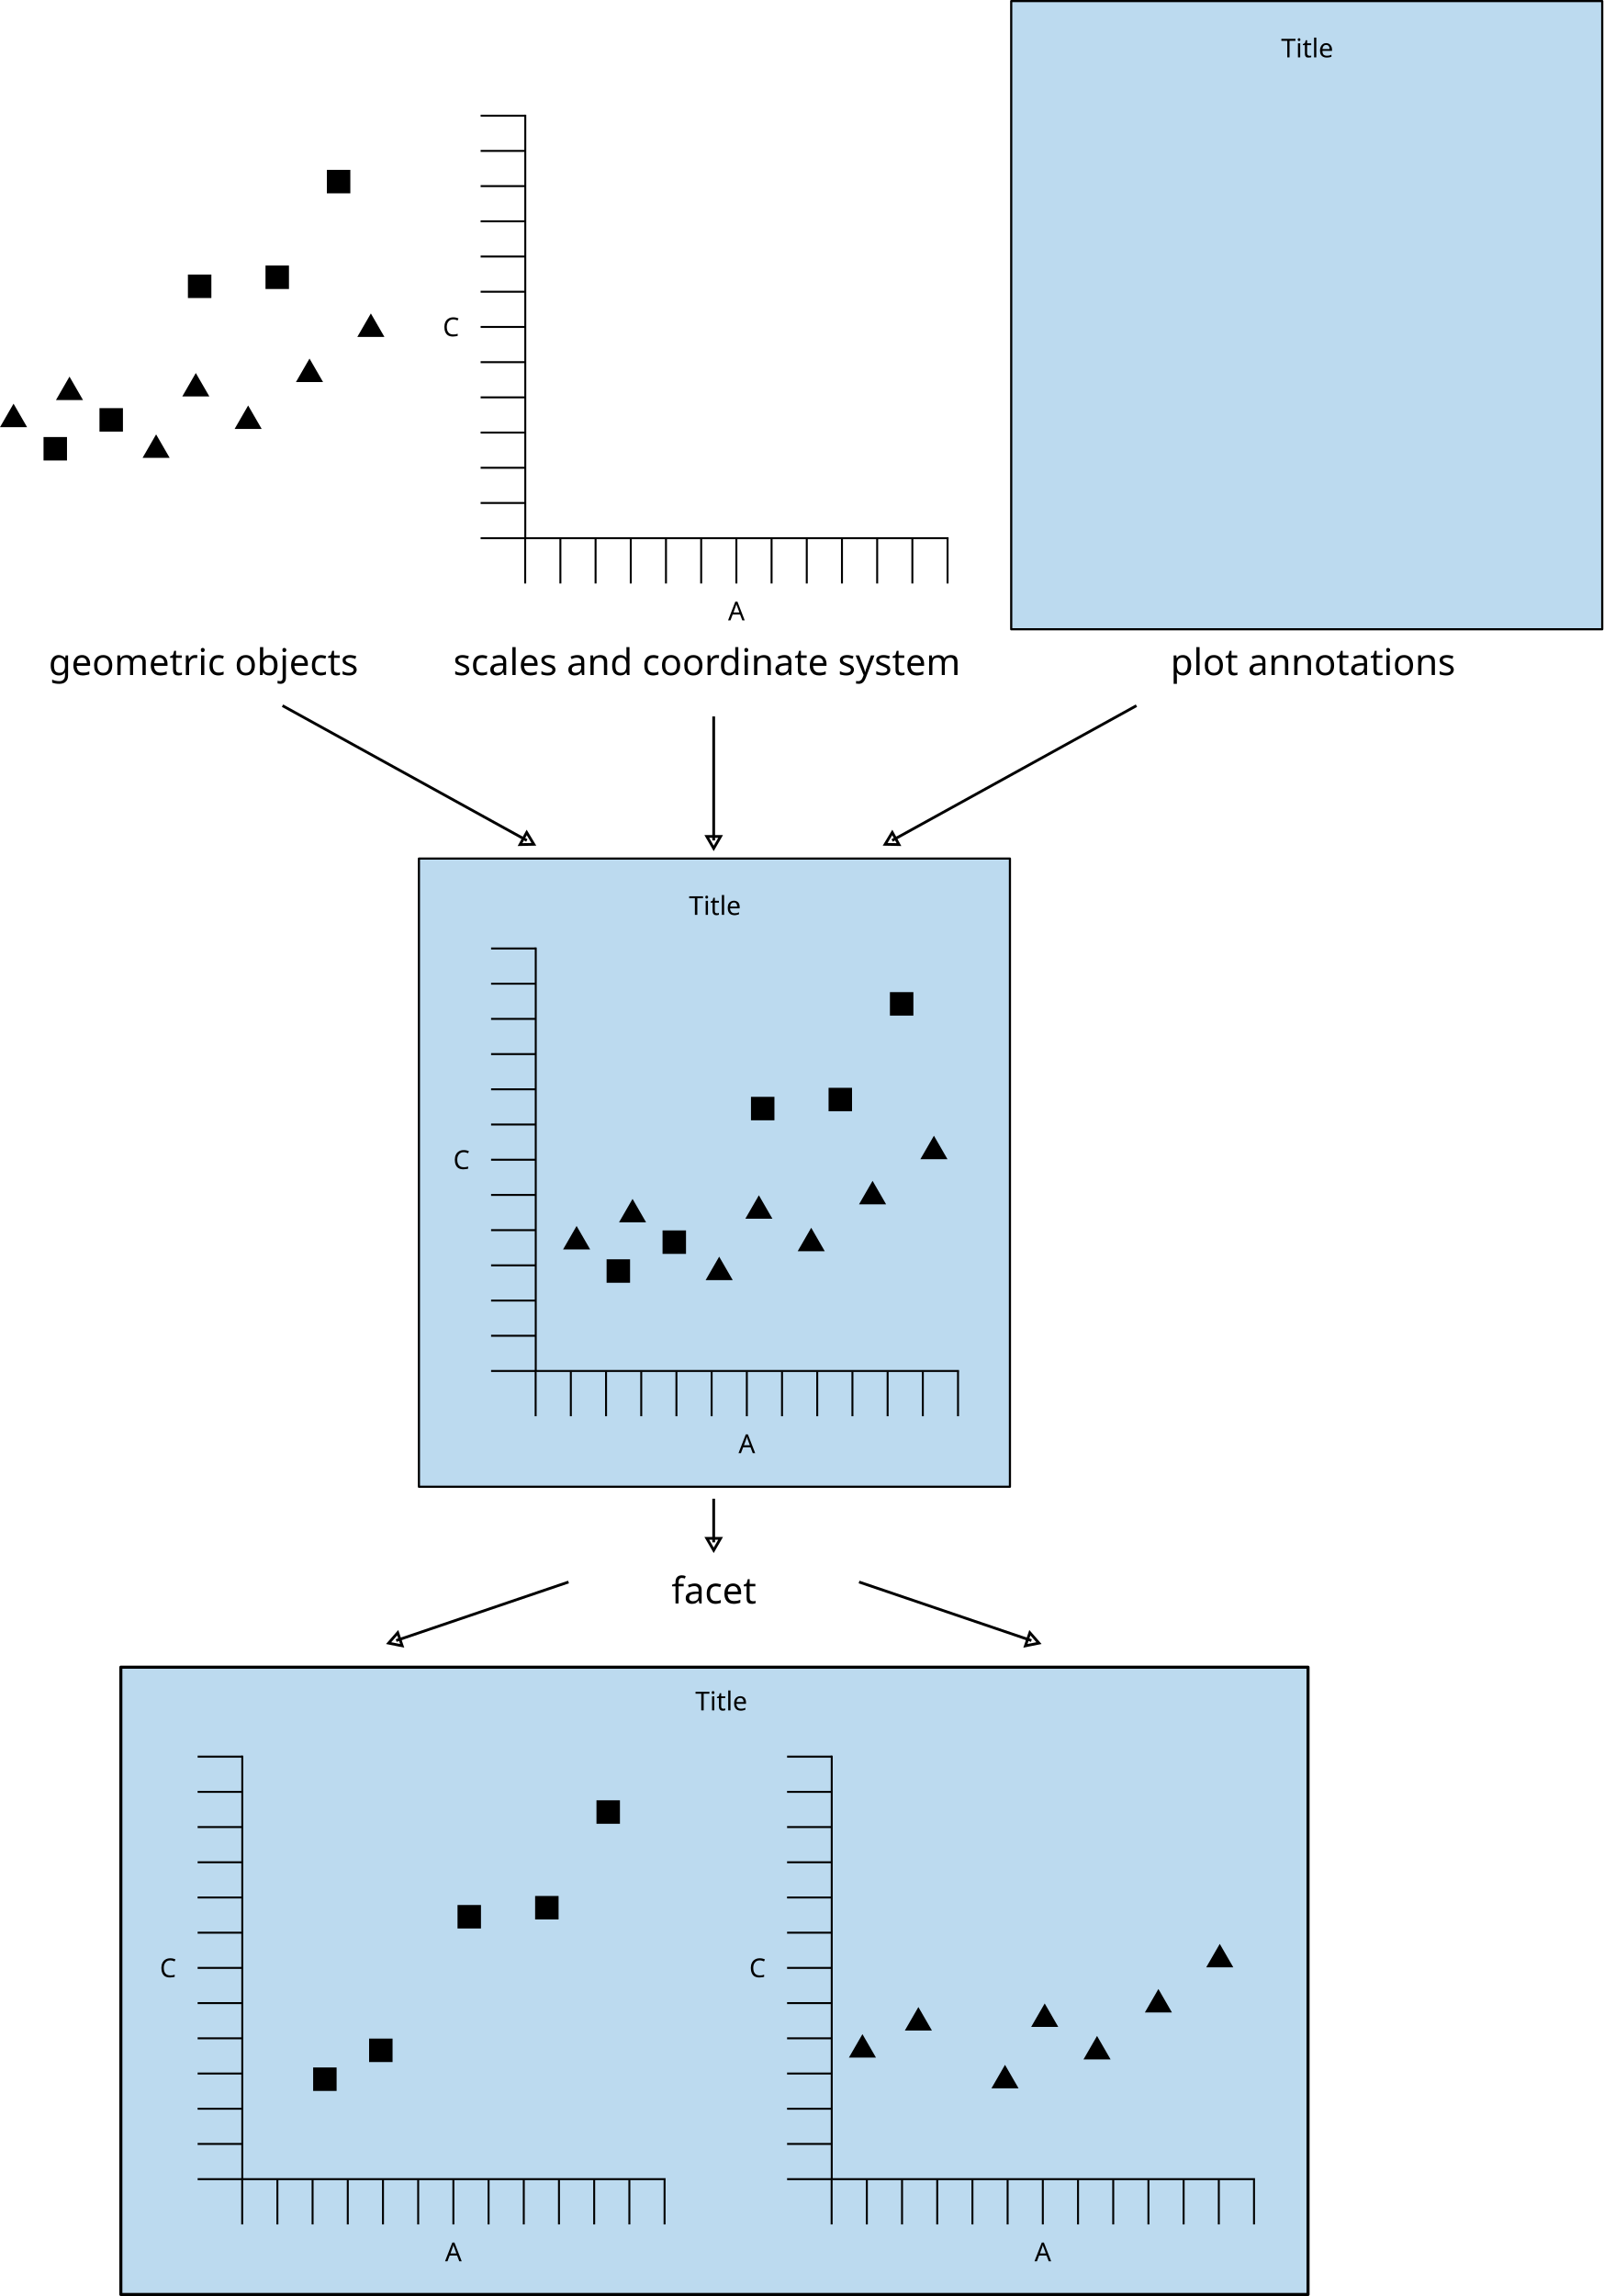
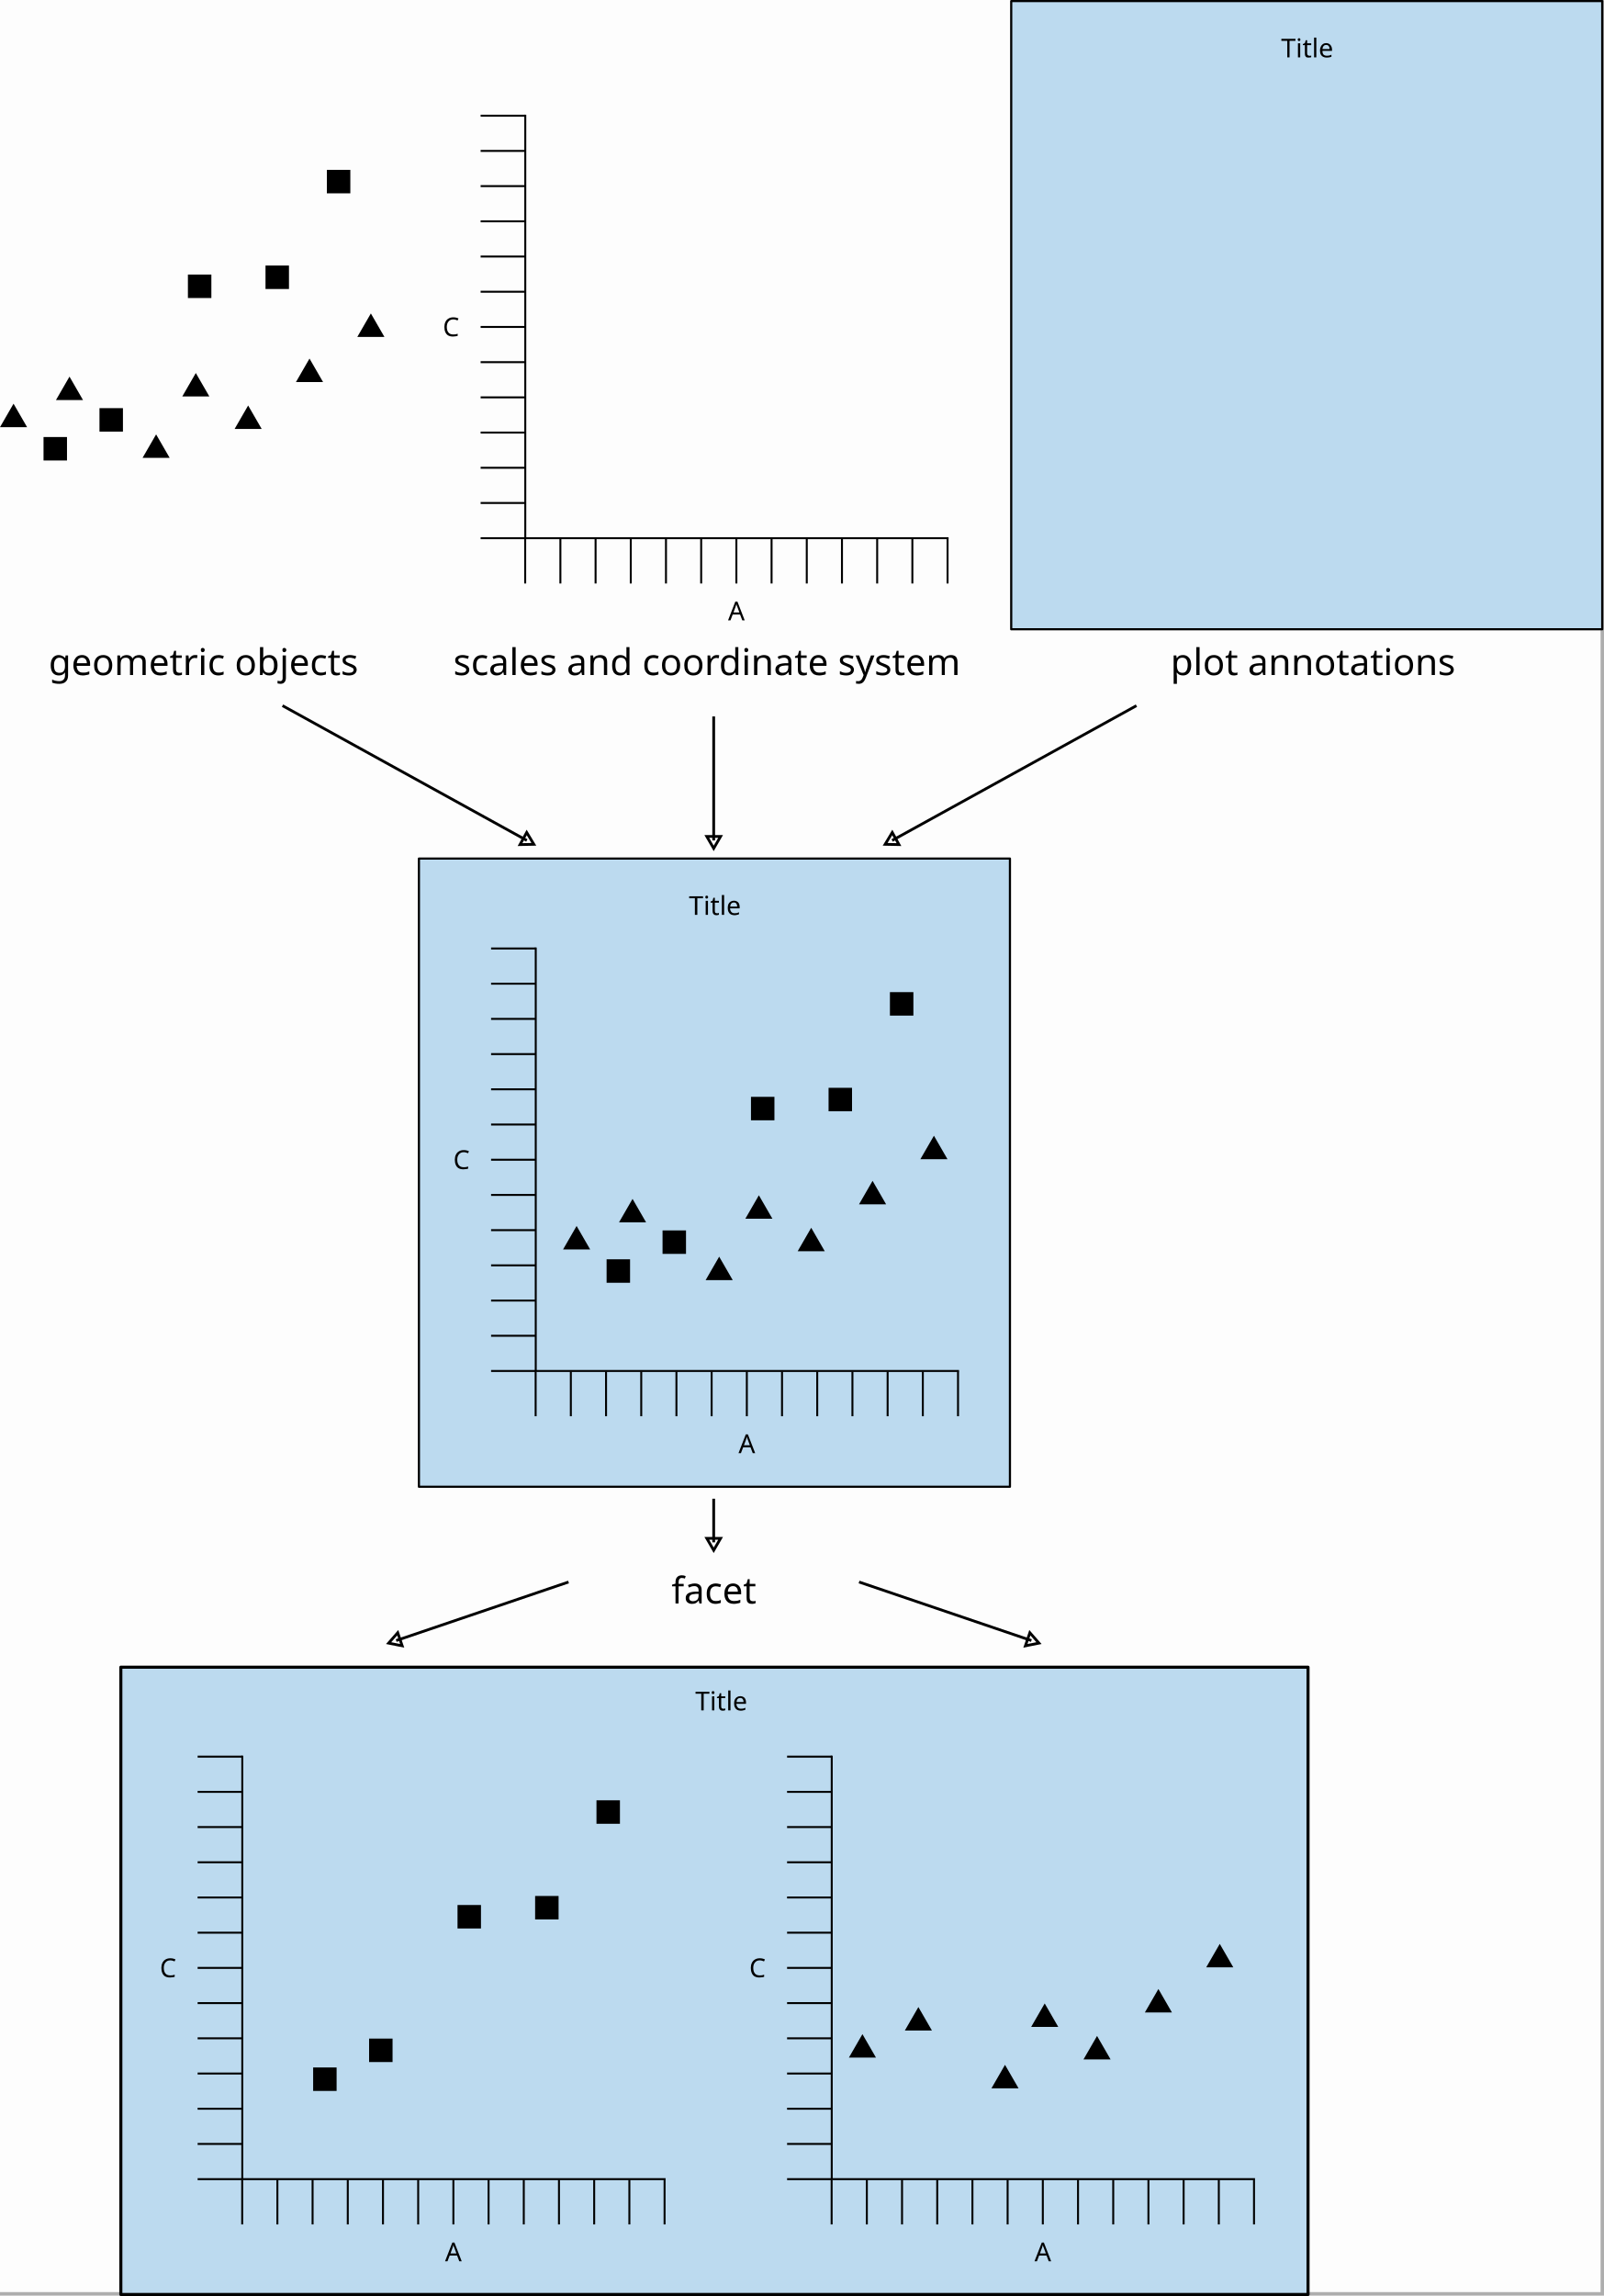
<svg xmlns="http://www.w3.org/2000/svg" width="122.734mm" height="175.711mm" viewBox="0 0 122.734 175.711" version="1.1" id="svg5">
  <defs id="defs2">
    <marker style="overflow:visible" id="marker8559" refX="0" refY="0" orient="auto-start-reverse" markerWidth="5.824" markerHeight="6.733" viewBox="0 0 5.824 6.733" preserveAspectRatio="xMidYMid">
      <path transform="scale(0.5)" style="fill:context-fill;fill-rule:evenodd;stroke:context-stroke;stroke-width:2" d="M 5.77,0 -2.88,5 V -5 Z" id="path8557" />
    </marker>
    <marker style="overflow:visible" id="EmptyTriangleIn" refX="0" refY="0" orient="auto-start-reverse" markerWidth="5.824" markerHeight="6.733" viewBox="0 0 5.824 6.733" preserveAspectRatio="xMidYMid">
      <path transform="scale(0.5)" style="fill:context-fill;fill-rule:evenodd;stroke:context-stroke;stroke-width:2" d="M 5.77,0 -2.88,5 V -5 Z" id="path153" />
    </marker>
  </defs>
  <g id="layer1" transform="translate(-25.79742,-6.42862)">
+     <rect style="opacity:0.353;fill:#f9f9f9;stroke:#1a1a1a;stroke-width:0.27" id="rect1" width="123.348" height="176.236" x="25.108" y="5.74" />
    <g id="g8477" transform="matrix(0.7983052,0,0,0.7983052,0.1147019,1.296619)">
      <rect style="fill:#bcdaef;fill-opacity:1;stroke:#000000;stroke-width:0.207;stroke-linecap:round;stroke-linejoin:round;stroke-dasharray:none;stroke-opacity:1" id="rect1331" width="56.674" height="60.221" x="72.342" y="88.733" />
      <g id="g1277" transform="matrix(0.710292,0,0,0.710292,38.25111,79.04264)">
        <rect style="fill:#000000;fill-opacity:1;stroke:none;stroke-width:1;stroke-linecap:round;stroke-linejoin:round" id="rect509" width="3.167" height="3.167" x="73.333" y="67.73" />
        <rect style="fill:#000000;fill-opacity:1;stroke:none;stroke-width:1;stroke-linecap:round;stroke-linejoin:round" id="rect1189" width="3.167" height="3.167" x="80.886" y="63.832" />
        <rect style="fill:#000000;fill-opacity:1;stroke:none;stroke-width:1;stroke-linecap:round;stroke-linejoin:round" id="rect1191" width="3.167" height="3.167" x="92.824" y="45.803" />
        <rect style="fill:#000000;fill-opacity:1;stroke:none;stroke-width:1;stroke-linecap:round;stroke-linejoin:round" id="rect1193" width="3.167" height="3.167" x="103.3" y="44.585" />
        <rect style="fill:#000000;fill-opacity:1;stroke:none;stroke-width:1;stroke-linecap:round;stroke-linejoin:round" id="rect1195" width="3.167" height="3.167" x="111.583" y="31.672" />
      </g>
      <g id="g1270" transform="matrix(0.710292,0,0,0.710292,38.25111,79.04264)">
        <path style="fill:#000000;fill-opacity:1;stroke:none;stroke-width:1;stroke-linecap:round;stroke-linejoin:round" id="path1249" d="m 22.688,66.446 -7.37,0 3.685,-6.382 z" transform="matrix(0.4962603,0,0,0.4962603,59.85376,33.42382)" />
        <path style="fill:#000000;fill-opacity:1;stroke:none;stroke-width:1;stroke-linecap:round;stroke-linejoin:round" id="path1251" d="m 22.688,66.446 -7.37,0 3.685,-6.382 z" transform="matrix(0.4962603,0,0,0.4962603,67.40635,29.76934)" />
        <path style="fill:#000000;fill-opacity:1;stroke:none;stroke-width:1;stroke-linecap:round;stroke-linejoin:round" id="path1253" d="m 22.688,66.446 -7.37,0 3.685,-6.382 z" transform="matrix(0.4962603,0,0,0.4962603,79.10068,37.56556)" />
        <path style="fill:#000000;fill-opacity:1;stroke:none;stroke-width:1;stroke-linecap:round;stroke-linejoin:round" id="path1255" d="m 22.688,66.446 -7.37,0 3.685,-6.382 z" transform="matrix(0.4962603,0,0,0.4962603,84.46058,29.28208)" />
        <path style="fill:#000000;fill-opacity:1;stroke:none;stroke-width:1;stroke-linecap:round;stroke-linejoin:round" id="path1257" d="m 22.688,66.446 -7.37,0 3.685,-6.382 z" transform="matrix(0.4962603,0,0,0.4962603,91.52591,33.66745)" />
        <path style="fill:#000000;fill-opacity:1;stroke:none;stroke-width:1;stroke-linecap:round;stroke-linejoin:round" id="path1259" d="m 22.688,66.446 -7.37,0 3.685,-6.382 z" transform="matrix(0.4962603,0,0,0.4962603,99.80939,27.33302)" />
        <path style="fill:#000000;fill-opacity:1;stroke:none;stroke-width:1;stroke-linecap:round;stroke-linejoin:round" id="path1261" d="m 22.688,66.446 -7.37,0 3.685,-6.382 z" transform="matrix(0.4962603,0,0,0.4962603,108.0929,21.24223)" />
      </g>
      <text xml:space="preserve" style="font-style:normal;font-weight:normal;font-size:2.506px;line-height:125%;font-family:sans-serif;letter-spacing:0px;word-spacing:0px;fill:#000000;fill-opacity:1;stroke:none;stroke-width:0.188px;stroke-linecap:butt;stroke-linejoin:miter;stroke-opacity:1" x="98.228" y="94.131" id="text3105-6">
        <tspan id="tspan3103-1" style="stroke-width:0.188px" x="98.228" y="94.131">Title</tspan>
      </text>
      <g id="g3756" transform="matrix(0.710292,0,0,0.710292,38.25111,79.04264)">
        <g id="g3720">
          <path style="fill:none;fill-rule:evenodd;stroke:#000000;stroke-width:0.265px;stroke-linecap:butt;stroke-linejoin:miter;stroke-opacity:1" d="M 63.767,25.648 V 82.802 H 120.913" id="path72" />
          <g id="g331" transform="translate(26.55588,-6.090798)">
            <path style="fill:none;fill-rule:evenodd;stroke:#000000;stroke-width:0.265px;stroke-linecap:butt;stroke-linejoin:miter;stroke-opacity:1" d="M 37.211,31.871 H 31.182" id="path232" />
            <path style="fill:none;fill-rule:evenodd;stroke:#000000;stroke-width:0.265px;stroke-linecap:butt;stroke-linejoin:miter;stroke-opacity:1" d="M 37.211,41.374 H 31.182" id="path234" />
            <path style="fill:none;fill-rule:evenodd;stroke:#000000;stroke-width:0.265px;stroke-linecap:butt;stroke-linejoin:miter;stroke-opacity:1" d="M 37.211,36.623 H 31.182" id="path296" />
            <path style="fill:none;fill-rule:evenodd;stroke:#000000;stroke-width:0.265px;stroke-linecap:butt;stroke-linejoin:miter;stroke-opacity:1" d="M 37.211,46.126 H 31.182" id="path298" />
            <path style="fill:none;fill-rule:evenodd;stroke:#000000;stroke-width:0.265px;stroke-linecap:butt;stroke-linejoin:miter;stroke-opacity:1" d="M 37.211,55.63 H 31.182" id="path300" />
            <path style="fill:none;fill-rule:evenodd;stroke:#000000;stroke-width:0.265px;stroke-linecap:butt;stroke-linejoin:miter;stroke-opacity:1" d="M 37.211,60.382 H 31.182" id="path302" />
            <path style="fill:none;fill-rule:evenodd;stroke:#000000;stroke-width:0.265px;stroke-linecap:butt;stroke-linejoin:miter;stroke-opacity:1" d="M 37.211,65.134 H 31.182" id="path304" />
            <path style="fill:none;fill-rule:evenodd;stroke:#000000;stroke-width:0.265px;stroke-linecap:butt;stroke-linejoin:miter;stroke-opacity:1" d="M 37.211,69.886 H 31.182" id="path306" />
            <path style="fill:none;fill-rule:evenodd;stroke:#000000;stroke-width:0.265px;stroke-linecap:butt;stroke-linejoin:miter;stroke-opacity:1" d="M 37.211,74.638 H 31.182" id="path308" />
            <path style="fill:none;fill-rule:evenodd;stroke:#000000;stroke-width:0.265px;stroke-linecap:butt;stroke-linejoin:miter;stroke-opacity:1" d="M 37.211,79.389 H 31.182" id="path310" />
            <path style="fill:none;fill-rule:evenodd;stroke:#000000;stroke-width:0.265px;stroke-linecap:butt;stroke-linejoin:miter;stroke-opacity:1" d="M 37.211,50.878 H 31.182" id="path312" />
            <path style="fill:none;fill-rule:evenodd;stroke:#000000;stroke-width:0.265px;stroke-linecap:butt;stroke-linejoin:miter;stroke-opacity:1" d="M 37.211,84.141 H 31.182" id="path314" />
            <path style="fill:none;fill-rule:evenodd;stroke:#000000;stroke-width:0.265px;stroke-linecap:butt;stroke-linejoin:miter;stroke-opacity:1" d="M 37.211,88.893 H 31.182" id="path316" />
          </g>
          <g id="g359" transform="rotate(90,50.47256,102.1744)">
            <path style="fill:none;fill-rule:evenodd;stroke:#000000;stroke-width:0.265px;stroke-linecap:butt;stroke-linejoin:miter;stroke-opacity:1" d="M 37.211,31.871 H 31.182" id="path333" />
            <path style="fill:none;fill-rule:evenodd;stroke:#000000;stroke-width:0.265px;stroke-linecap:butt;stroke-linejoin:miter;stroke-opacity:1" d="M 37.211,41.374 H 31.182" id="path335" />
            <path style="fill:none;fill-rule:evenodd;stroke:#000000;stroke-width:0.265px;stroke-linecap:butt;stroke-linejoin:miter;stroke-opacity:1" d="M 37.211,36.623 H 31.182" id="path337" />
            <path style="fill:none;fill-rule:evenodd;stroke:#000000;stroke-width:0.265px;stroke-linecap:butt;stroke-linejoin:miter;stroke-opacity:1" d="M 37.211,46.126 H 31.182" id="path339" />
            <path style="fill:none;fill-rule:evenodd;stroke:#000000;stroke-width:0.265px;stroke-linecap:butt;stroke-linejoin:miter;stroke-opacity:1" d="M 37.211,55.63 H 31.182" id="path341" />
            <path style="fill:none;fill-rule:evenodd;stroke:#000000;stroke-width:0.265px;stroke-linecap:butt;stroke-linejoin:miter;stroke-opacity:1" d="M 37.211,60.382 H 31.182" id="path343" />
            <path style="fill:none;fill-rule:evenodd;stroke:#000000;stroke-width:0.265px;stroke-linecap:butt;stroke-linejoin:miter;stroke-opacity:1" d="M 37.211,65.134 H 31.182" id="path345" />
            <path style="fill:none;fill-rule:evenodd;stroke:#000000;stroke-width:0.265px;stroke-linecap:butt;stroke-linejoin:miter;stroke-opacity:1" d="M 37.211,69.886 H 31.182" id="path347" />
            <path style="fill:none;fill-rule:evenodd;stroke:#000000;stroke-width:0.265px;stroke-linecap:butt;stroke-linejoin:miter;stroke-opacity:1" d="M 37.211,74.638 H 31.182" id="path349" />
            <path style="fill:none;fill-rule:evenodd;stroke:#000000;stroke-width:0.265px;stroke-linecap:butt;stroke-linejoin:miter;stroke-opacity:1" d="M 37.211,79.389 H 31.182" id="path351" />
            <path style="fill:none;fill-rule:evenodd;stroke:#000000;stroke-width:0.265px;stroke-linecap:butt;stroke-linejoin:miter;stroke-opacity:1" d="M 37.211,50.878 H 31.182" id="path353" />
            <path style="fill:none;fill-rule:evenodd;stroke:#000000;stroke-width:0.265px;stroke-linecap:butt;stroke-linejoin:miter;stroke-opacity:1" d="M 37.211,84.141 H 31.182" id="path355" />
            <path style="fill:none;fill-rule:evenodd;stroke:#000000;stroke-width:0.265px;stroke-linecap:butt;stroke-linejoin:miter;stroke-opacity:1" d="M 37.211,88.893 H 31.182" id="path357" />
          </g>
        </g>
        <text xml:space="preserve" style="font-style:normal;font-weight:normal;font-size:3.528px;line-height:125%;font-family:sans-serif;letter-spacing:0px;word-spacing:0px;fill:#000000;fill-opacity:1;stroke:none;stroke-width:0.265px;stroke-linecap:butt;stroke-linejoin:miter;stroke-opacity:1" x="91.14" y="93.889" id="text3105">
          <tspan id="tspan3103" style="stroke-width:0.265px" x="91.14" y="93.889">A</tspan>
        </text>
        <text xml:space="preserve" style="font-style:normal;font-weight:normal;font-size:3.528px;line-height:125%;font-family:sans-serif;letter-spacing:0px;word-spacing:0px;fill:#000000;fill-opacity:1;stroke:none;stroke-width:0.265px;stroke-linecap:butt;stroke-linejoin:miter;stroke-opacity:1" x="52.624" y="55.551" id="text3105-9">
          <tspan id="tspan3103-0" style="stroke-width:0.265px" x="52.624" y="55.551">C</tspan>
        </text>
      </g>
    </g>
    <g id="g4049" transform="matrix(0.5670299,0,0,0.5670299,-65.55145,-0.5321172)">
      <g id="g1277-5" transform="translate(93.64491,3.529228)">
        <rect style="fill:#000000;fill-opacity:1;stroke:none;stroke-width:1;stroke-linecap:round;stroke-linejoin:round" id="rect509-4" width="3.167" height="3.167" x="73.333" y="67.73" />
        <rect style="fill:#000000;fill-opacity:1;stroke:none;stroke-width:1;stroke-linecap:round;stroke-linejoin:round" id="rect1189-5" width="3.167" height="3.167" x="80.886" y="63.832" />
        <rect style="fill:#000000;fill-opacity:1;stroke:none;stroke-width:1;stroke-linecap:round;stroke-linejoin:round" id="rect1191-1" width="3.167" height="3.167" x="92.824" y="45.803" />
        <rect style="fill:#000000;fill-opacity:1;stroke:none;stroke-width:1;stroke-linecap:round;stroke-linejoin:round" id="rect1193-8" width="3.167" height="3.167" x="103.3" y="44.585" />
        <rect style="fill:#000000;fill-opacity:1;stroke:none;stroke-width:1;stroke-linecap:round;stroke-linejoin:round" id="rect1195-5" width="3.167" height="3.167" x="111.583" y="31.672" />
      </g>
      <g id="g1270-2" transform="translate(93.64491,3.529228)">
        <path style="fill:#000000;fill-opacity:1;stroke:none;stroke-width:1;stroke-linecap:round;stroke-linejoin:round" id="path1249-1" d="m 22.688,66.446 -7.37,0 3.685,-6.382 z" transform="matrix(0.4962603,0,0,0.4962603,59.85376,33.42382)" />
        <path style="fill:#000000;fill-opacity:1;stroke:none;stroke-width:1;stroke-linecap:round;stroke-linejoin:round" id="path1251-6" d="m 22.688,66.446 -7.37,0 3.685,-6.382 z" transform="matrix(0.4962603,0,0,0.4962603,67.40635,29.76934)" />
        <path style="fill:#000000;fill-opacity:1;stroke:none;stroke-width:1;stroke-linecap:round;stroke-linejoin:round" id="path1253-4" d="m 22.688,66.446 -7.37,0 3.685,-6.382 z" transform="matrix(0.4962603,0,0,0.4962603,79.10068,37.56556)" />
        <path style="fill:#000000;fill-opacity:1;stroke:none;stroke-width:1;stroke-linecap:round;stroke-linejoin:round" id="path1255-8" d="m 22.688,66.446 -7.37,0 3.685,-6.382 z" transform="matrix(0.4962603,0,0,0.4962603,84.46058,29.28208)" />
        <path style="fill:#000000;fill-opacity:1;stroke:none;stroke-width:1;stroke-linecap:round;stroke-linejoin:round" id="path1257-8" d="m 22.688,66.446 -7.37,0 3.685,-6.382 z" transform="matrix(0.4962603,0,0,0.4962603,91.52591,33.66745)" />
        <path style="fill:#000000;fill-opacity:1;stroke:none;stroke-width:1;stroke-linecap:round;stroke-linejoin:round" id="path1259-4" d="m 22.688,66.446 -7.37,0 3.685,-6.382 z" transform="matrix(0.4962603,0,0,0.4962603,99.80939,27.33302)" />
        <path style="fill:#000000;fill-opacity:1;stroke:none;stroke-width:1;stroke-linecap:round;stroke-linejoin:round" id="path1261-4" d="m 22.688,66.446 -7.37,0 3.685,-6.382 z" transform="matrix(0.4962603,0,0,0.4962603,108.0929,21.24223)" />
      </g>
    </g>
    <rect style="fill:#bcdaef;fill-opacity:1;stroke:#000000;stroke-width:0.166;stroke-linecap:round;stroke-linejoin:round;stroke-dasharray:none;stroke-opacity:1" id="rect1331-0" width="45.243" height="48.075" x="103.206" y="6.511" />
    <text xml:space="preserve" style="font-style:normal;font-weight:normal;font-size:2px;line-height:125%;font-family:sans-serif;letter-spacing:0px;word-spacing:0px;fill:#000000;fill-opacity:1;stroke:none;stroke-width:0.15px;stroke-linecap:butt;stroke-linejoin:miter;stroke-opacity:1" x="123.871" y="10.82" id="text3105-6-2">
      <tspan id="tspan3103-1-5" style="stroke-width:0.15px" x="123.871" y="10.82">Title</tspan>
    </text>
    <g id="g3756-6" transform="matrix(0.5670299,0,0,0.5670299,29.85014,0.6646994)">
      <g id="g3720-7">
        <path style="fill:none;fill-rule:evenodd;stroke:#000000;stroke-width:0.265px;stroke-linecap:butt;stroke-linejoin:miter;stroke-opacity:1" d="M 63.767,25.648 V 82.802 H 120.913" id="path72-4" />
        <g id="g331-5" transform="translate(26.55588,-6.090798)">
          <path style="fill:none;fill-rule:evenodd;stroke:#000000;stroke-width:0.265px;stroke-linecap:butt;stroke-linejoin:miter;stroke-opacity:1" d="M 37.211,31.871 H 31.182" id="path232-5" />
          <path style="fill:none;fill-rule:evenodd;stroke:#000000;stroke-width:0.265px;stroke-linecap:butt;stroke-linejoin:miter;stroke-opacity:1" d="M 37.211,41.374 H 31.182" id="path234-4" />
          <path style="fill:none;fill-rule:evenodd;stroke:#000000;stroke-width:0.265px;stroke-linecap:butt;stroke-linejoin:miter;stroke-opacity:1" d="M 37.211,36.623 H 31.182" id="path296-6" />
          <path style="fill:none;fill-rule:evenodd;stroke:#000000;stroke-width:0.265px;stroke-linecap:butt;stroke-linejoin:miter;stroke-opacity:1" d="M 37.211,46.126 H 31.182" id="path298-3" />
          <path style="fill:none;fill-rule:evenodd;stroke:#000000;stroke-width:0.265px;stroke-linecap:butt;stroke-linejoin:miter;stroke-opacity:1" d="M 37.211,55.63 H 31.182" id="path300-5" />
          <path style="fill:none;fill-rule:evenodd;stroke:#000000;stroke-width:0.265px;stroke-linecap:butt;stroke-linejoin:miter;stroke-opacity:1" d="M 37.211,60.382 H 31.182" id="path302-4" />
          <path style="fill:none;fill-rule:evenodd;stroke:#000000;stroke-width:0.265px;stroke-linecap:butt;stroke-linejoin:miter;stroke-opacity:1" d="M 37.211,65.134 H 31.182" id="path304-3" />
          <path style="fill:none;fill-rule:evenodd;stroke:#000000;stroke-width:0.265px;stroke-linecap:butt;stroke-linejoin:miter;stroke-opacity:1" d="M 37.211,69.886 H 31.182" id="path306-0" />
          <path style="fill:none;fill-rule:evenodd;stroke:#000000;stroke-width:0.265px;stroke-linecap:butt;stroke-linejoin:miter;stroke-opacity:1" d="M 37.211,74.638 H 31.182" id="path308-1" />
          <path style="fill:none;fill-rule:evenodd;stroke:#000000;stroke-width:0.265px;stroke-linecap:butt;stroke-linejoin:miter;stroke-opacity:1" d="M 37.211,79.389 H 31.182" id="path310-5" />
          <path style="fill:none;fill-rule:evenodd;stroke:#000000;stroke-width:0.265px;stroke-linecap:butt;stroke-linejoin:miter;stroke-opacity:1" d="M 37.211,50.878 H 31.182" id="path312-4" />
          <path style="fill:none;fill-rule:evenodd;stroke:#000000;stroke-width:0.265px;stroke-linecap:butt;stroke-linejoin:miter;stroke-opacity:1" d="M 37.211,84.141 H 31.182" id="path314-6" />
          <path style="fill:none;fill-rule:evenodd;stroke:#000000;stroke-width:0.265px;stroke-linecap:butt;stroke-linejoin:miter;stroke-opacity:1" d="M 37.211,88.893 H 31.182" id="path316-9" />
        </g>
        <g id="g359-7" transform="rotate(90,50.47256,102.1744)">
          <path style="fill:none;fill-rule:evenodd;stroke:#000000;stroke-width:0.265px;stroke-linecap:butt;stroke-linejoin:miter;stroke-opacity:1" d="M 37.211,31.871 H 31.182" id="path333-6" />
          <path style="fill:none;fill-rule:evenodd;stroke:#000000;stroke-width:0.265px;stroke-linecap:butt;stroke-linejoin:miter;stroke-opacity:1" d="M 37.211,41.374 H 31.182" id="path335-6" />
          <path style="fill:none;fill-rule:evenodd;stroke:#000000;stroke-width:0.265px;stroke-linecap:butt;stroke-linejoin:miter;stroke-opacity:1" d="M 37.211,36.623 H 31.182" id="path337-0" />
          <path style="fill:none;fill-rule:evenodd;stroke:#000000;stroke-width:0.265px;stroke-linecap:butt;stroke-linejoin:miter;stroke-opacity:1" d="M 37.211,46.126 H 31.182" id="path339-1" />
          <path style="fill:none;fill-rule:evenodd;stroke:#000000;stroke-width:0.265px;stroke-linecap:butt;stroke-linejoin:miter;stroke-opacity:1" d="M 37.211,55.63 H 31.182" id="path341-2" />
          <path style="fill:none;fill-rule:evenodd;stroke:#000000;stroke-width:0.265px;stroke-linecap:butt;stroke-linejoin:miter;stroke-opacity:1" d="M 37.211,60.382 H 31.182" id="path343-8" />
          <path style="fill:none;fill-rule:evenodd;stroke:#000000;stroke-width:0.265px;stroke-linecap:butt;stroke-linejoin:miter;stroke-opacity:1" d="M 37.211,65.134 H 31.182" id="path345-2" />
          <path style="fill:none;fill-rule:evenodd;stroke:#000000;stroke-width:0.265px;stroke-linecap:butt;stroke-linejoin:miter;stroke-opacity:1" d="M 37.211,69.886 H 31.182" id="path347-5" />
          <path style="fill:none;fill-rule:evenodd;stroke:#000000;stroke-width:0.265px;stroke-linecap:butt;stroke-linejoin:miter;stroke-opacity:1" d="M 37.211,74.638 H 31.182" id="path349-5" />
          <path style="fill:none;fill-rule:evenodd;stroke:#000000;stroke-width:0.265px;stroke-linecap:butt;stroke-linejoin:miter;stroke-opacity:1" d="M 37.211,79.389 H 31.182" id="path351-0" />
          <path style="fill:none;fill-rule:evenodd;stroke:#000000;stroke-width:0.265px;stroke-linecap:butt;stroke-linejoin:miter;stroke-opacity:1" d="M 37.211,50.878 H 31.182" id="path353-4" />
          <path style="fill:none;fill-rule:evenodd;stroke:#000000;stroke-width:0.265px;stroke-linecap:butt;stroke-linejoin:miter;stroke-opacity:1" d="M 37.211,84.141 H 31.182" id="path355-6" />
          <path style="fill:none;fill-rule:evenodd;stroke:#000000;stroke-width:0.265px;stroke-linecap:butt;stroke-linejoin:miter;stroke-opacity:1" d="M 37.211,88.893 H 31.182" id="path357-0" />
        </g>
      </g>
      <text xml:space="preserve" style="font-style:normal;font-weight:normal;font-size:3.528px;line-height:125%;font-family:sans-serif;letter-spacing:0px;word-spacing:0px;fill:#000000;fill-opacity:1;stroke:none;stroke-width:0.265px;stroke-linecap:butt;stroke-linejoin:miter;stroke-opacity:1" x="91.14" y="93.889" id="text3105-4">
        <tspan id="tspan3103-10" style="stroke-width:0.265px" x="91.14" y="93.889">A</tspan>
      </text>
      <text xml:space="preserve" style="font-style:normal;font-weight:normal;font-size:3.528px;line-height:125%;font-family:sans-serif;letter-spacing:0px;word-spacing:0px;fill:#000000;fill-opacity:1;stroke:none;stroke-width:0.265px;stroke-linecap:butt;stroke-linejoin:miter;stroke-opacity:1" x="52.624" y="55.551" id="text3105-9-5">
        <tspan id="tspan3103-0-2" style="stroke-width:0.265px" x="52.624" y="55.551">C</tspan>
      </text>
    </g>
    <text xml:space="preserve" style="font-style:normal;font-weight:normal;font-size:2.816px;line-height:125%;font-family:sans-serif;letter-spacing:0px;word-spacing:0px;fill:#000000;fill-opacity:1;stroke:none;stroke-width:0.211px;stroke-linecap:butt;stroke-linejoin:miter;stroke-opacity:1" x="29.523" y="58.088" id="text8020">
      <tspan id="tspan8018" style="stroke-width:0.211px" x="29.523" y="58.088">geometric objects</tspan>
    </text>
    <text xml:space="preserve" style="font-style:normal;font-weight:normal;font-size:2.816px;line-height:125%;font-family:sans-serif;letter-spacing:0px;word-spacing:0px;fill:#000000;fill-opacity:1;stroke:none;stroke-width:0.211px;stroke-linecap:butt;stroke-linejoin:miter;stroke-opacity:1" x="60.504" y="58.088" id="text8020-2">
      <tspan id="tspan8018-8" style="stroke-width:0.211px" x="60.504" y="58.088">scales and coordinate system</tspan>
    </text>
    <text xml:space="preserve" style="font-style:normal;font-weight:normal;font-size:2.816px;line-height:125%;font-family:sans-serif;letter-spacing:0px;word-spacing:0px;fill:#000000;fill-opacity:1;stroke:none;stroke-width:0.211px;stroke-linecap:butt;stroke-linejoin:miter;stroke-opacity:1" x="115.406" y="58.088" id="text8020-2-3">
      <tspan id="tspan8018-8-4" style="stroke-width:0.211px" x="115.406" y="58.088">plot annotations</tspan>
    </text>
    <path style="fill:none;fill-rule:evenodd;stroke:#000000;stroke-width:0.212;stroke-linecap:butt;stroke-linejoin:miter;stroke-dasharray:none;stroke-opacity:1;marker-end:url(#EmptyTriangleIn)" d="m 47.424,60.433 18.704,10.315" id="path8479" />
    <path style="fill:none;fill-rule:evenodd;stroke:#000000;stroke-width:0.211px;stroke-linecap:butt;stroke-linejoin:miter;stroke-opacity:1;marker-end:url(#marker8559)" d="m 80.431,61.258 v 9.489" id="path8481" />
    <g id="g9800" transform="matrix(0.7983052,0,0,0.7983052,2.772063,1.296619)">
      <rect style="fill:#bcdaef;fill-opacity:1;stroke:#000000;stroke-width:0.294;stroke-linecap:round;stroke-linejoin:round;stroke-dasharray:none;stroke-opacity:1" id="rect9621" width="113.841" height="60.135" x="40.43" y="166.252" />
      <g id="g9405" transform="matrix(0.710292,0,0,0.710292,6.782896,156.5176)">
        <rect style="fill:#000000;fill-opacity:1;stroke:none;stroke-width:1;stroke-linecap:round;stroke-linejoin:round" id="rect9395" width="3.167" height="3.167" x="73.333" y="67.73" />
        <rect style="fill:#000000;fill-opacity:1;stroke:none;stroke-width:1;stroke-linecap:round;stroke-linejoin:round" id="rect9397" width="3.167" height="3.167" x="80.886" y="63.832" />
        <rect style="fill:#000000;fill-opacity:1;stroke:none;stroke-width:1;stroke-linecap:round;stroke-linejoin:round" id="rect9399" width="3.167" height="3.167" x="92.824" y="45.803" />
        <rect style="fill:#000000;fill-opacity:1;stroke:none;stroke-width:1;stroke-linecap:round;stroke-linejoin:round" id="rect9401" width="3.167" height="3.167" x="103.3" y="44.585" />
        <rect style="fill:#000000;fill-opacity:1;stroke:none;stroke-width:1;stroke-linecap:round;stroke-linejoin:round" id="rect9403" width="3.167" height="3.167" x="111.583" y="31.672" />
      </g>
      <text xml:space="preserve" style="font-style:normal;font-weight:normal;font-size:2.506px;line-height:125%;font-family:sans-serif;letter-spacing:0px;word-spacing:0px;fill:#000000;fill-opacity:1;stroke:none;stroke-width:0.188px;stroke-linecap:butt;stroke-linejoin:miter;stroke-opacity:1" x="95.509" y="170.388" id="text9425">
        <tspan id="tspan9423" style="stroke-width:0.188px" x="95.509" y="170.388">Title</tspan>
      </text>
      <g id="g9495" transform="matrix(0.710292,0,0,0.710292,6.782896,156.5176)">
        <g id="g9485">
          <path style="fill:none;fill-rule:evenodd;stroke:#000000;stroke-width:0.265px;stroke-linecap:butt;stroke-linejoin:miter;stroke-opacity:1" d="M 63.767,25.648 V 82.802 H 120.913" id="path9427" />
          <g id="g9455" transform="translate(26.55588,-6.090798)">
            <path style="fill:none;fill-rule:evenodd;stroke:#000000;stroke-width:0.265px;stroke-linecap:butt;stroke-linejoin:miter;stroke-opacity:1" d="M 37.211,31.871 H 31.182" id="path9429" />
            <path style="fill:none;fill-rule:evenodd;stroke:#000000;stroke-width:0.265px;stroke-linecap:butt;stroke-linejoin:miter;stroke-opacity:1" d="M 37.211,41.374 H 31.182" id="path9431" />
            <path style="fill:none;fill-rule:evenodd;stroke:#000000;stroke-width:0.265px;stroke-linecap:butt;stroke-linejoin:miter;stroke-opacity:1" d="M 37.211,36.623 H 31.182" id="path9433" />
            <path style="fill:none;fill-rule:evenodd;stroke:#000000;stroke-width:0.265px;stroke-linecap:butt;stroke-linejoin:miter;stroke-opacity:1" d="M 37.211,46.126 H 31.182" id="path9435" />
            <path style="fill:none;fill-rule:evenodd;stroke:#000000;stroke-width:0.265px;stroke-linecap:butt;stroke-linejoin:miter;stroke-opacity:1" d="M 37.211,55.63 H 31.182" id="path9437" />
            <path style="fill:none;fill-rule:evenodd;stroke:#000000;stroke-width:0.265px;stroke-linecap:butt;stroke-linejoin:miter;stroke-opacity:1" d="M 37.211,60.382 H 31.182" id="path9439" />
            <path style="fill:none;fill-rule:evenodd;stroke:#000000;stroke-width:0.265px;stroke-linecap:butt;stroke-linejoin:miter;stroke-opacity:1" d="M 37.211,65.134 H 31.182" id="path9441" />
            <path style="fill:none;fill-rule:evenodd;stroke:#000000;stroke-width:0.265px;stroke-linecap:butt;stroke-linejoin:miter;stroke-opacity:1" d="M 37.211,69.886 H 31.182" id="path9443" />
            <path style="fill:none;fill-rule:evenodd;stroke:#000000;stroke-width:0.265px;stroke-linecap:butt;stroke-linejoin:miter;stroke-opacity:1" d="M 37.211,74.638 H 31.182" id="path9445" />
            <path style="fill:none;fill-rule:evenodd;stroke:#000000;stroke-width:0.265px;stroke-linecap:butt;stroke-linejoin:miter;stroke-opacity:1" d="M 37.211,79.389 H 31.182" id="path9447" />
            <path style="fill:none;fill-rule:evenodd;stroke:#000000;stroke-width:0.265px;stroke-linecap:butt;stroke-linejoin:miter;stroke-opacity:1" d="M 37.211,50.878 H 31.182" id="path9449" />
            <path style="fill:none;fill-rule:evenodd;stroke:#000000;stroke-width:0.265px;stroke-linecap:butt;stroke-linejoin:miter;stroke-opacity:1" d="M 37.211,84.141 H 31.182" id="path9451" />
            <path style="fill:none;fill-rule:evenodd;stroke:#000000;stroke-width:0.265px;stroke-linecap:butt;stroke-linejoin:miter;stroke-opacity:1" d="M 37.211,88.893 H 31.182" id="path9453" />
          </g>
          <g id="g9483" transform="rotate(90,50.47256,102.1744)">
            <path style="fill:none;fill-rule:evenodd;stroke:#000000;stroke-width:0.265px;stroke-linecap:butt;stroke-linejoin:miter;stroke-opacity:1" d="M 37.211,31.871 H 31.182" id="path9457" />
            <path style="fill:none;fill-rule:evenodd;stroke:#000000;stroke-width:0.265px;stroke-linecap:butt;stroke-linejoin:miter;stroke-opacity:1" d="M 37.211,41.374 H 31.182" id="path9459" />
            <path style="fill:none;fill-rule:evenodd;stroke:#000000;stroke-width:0.265px;stroke-linecap:butt;stroke-linejoin:miter;stroke-opacity:1" d="M 37.211,36.623 H 31.182" id="path9461" />
            <path style="fill:none;fill-rule:evenodd;stroke:#000000;stroke-width:0.265px;stroke-linecap:butt;stroke-linejoin:miter;stroke-opacity:1" d="M 37.211,46.126 H 31.182" id="path9463" />
            <path style="fill:none;fill-rule:evenodd;stroke:#000000;stroke-width:0.265px;stroke-linecap:butt;stroke-linejoin:miter;stroke-opacity:1" d="M 37.211,55.63 H 31.182" id="path9465" />
            <path style="fill:none;fill-rule:evenodd;stroke:#000000;stroke-width:0.265px;stroke-linecap:butt;stroke-linejoin:miter;stroke-opacity:1" d="M 37.211,60.382 H 31.182" id="path9467" />
            <path style="fill:none;fill-rule:evenodd;stroke:#000000;stroke-width:0.265px;stroke-linecap:butt;stroke-linejoin:miter;stroke-opacity:1" d="M 37.211,65.134 H 31.182" id="path9469" />
            <path style="fill:none;fill-rule:evenodd;stroke:#000000;stroke-width:0.265px;stroke-linecap:butt;stroke-linejoin:miter;stroke-opacity:1" d="M 37.211,69.886 H 31.182" id="path9471" />
            <path style="fill:none;fill-rule:evenodd;stroke:#000000;stroke-width:0.265px;stroke-linecap:butt;stroke-linejoin:miter;stroke-opacity:1" d="M 37.211,74.638 H 31.182" id="path9473" />
            <path style="fill:none;fill-rule:evenodd;stroke:#000000;stroke-width:0.265px;stroke-linecap:butt;stroke-linejoin:miter;stroke-opacity:1" d="M 37.211,79.389 H 31.182" id="path9475" />
            <path style="fill:none;fill-rule:evenodd;stroke:#000000;stroke-width:0.265px;stroke-linecap:butt;stroke-linejoin:miter;stroke-opacity:1" d="M 37.211,50.878 H 31.182" id="path9477" />
            <path style="fill:none;fill-rule:evenodd;stroke:#000000;stroke-width:0.265px;stroke-linecap:butt;stroke-linejoin:miter;stroke-opacity:1" d="M 37.211,84.141 H 31.182" id="path9479" />
            <path style="fill:none;fill-rule:evenodd;stroke:#000000;stroke-width:0.265px;stroke-linecap:butt;stroke-linejoin:miter;stroke-opacity:1" d="M 37.211,88.893 H 31.182" id="path9481" />
          </g>
        </g>
        <text xml:space="preserve" style="font-style:normal;font-weight:normal;font-size:3.528px;line-height:125%;font-family:sans-serif;letter-spacing:0px;word-spacing:0px;fill:#000000;fill-opacity:1;stroke:none;stroke-width:0.265px;stroke-linecap:butt;stroke-linejoin:miter;stroke-opacity:1" x="91.14" y="93.889" id="text9489">
          <tspan id="tspan9487" style="stroke-width:0.265px" x="91.14" y="93.889">A</tspan>
        </text>
        <text xml:space="preserve" style="font-style:normal;font-weight:normal;font-size:3.528px;line-height:125%;font-family:sans-serif;letter-spacing:0px;word-spacing:0px;fill:#000000;fill-opacity:1;stroke:none;stroke-width:0.265px;stroke-linecap:butt;stroke-linejoin:miter;stroke-opacity:1" x="52.624" y="55.551" id="text9493">
          <tspan id="tspan9491" style="stroke-width:0.265px" x="52.624" y="55.551">C</tspan>
        </text>
      </g>
      <g id="g9619" transform="matrix(0.710292,0,0,0.710292,63.3055,156.5176)">
        <g id="g9609">
          <path style="fill:none;fill-rule:evenodd;stroke:#000000;stroke-width:0.265px;stroke-linecap:butt;stroke-linejoin:miter;stroke-opacity:1" d="M 63.767,25.648 V 82.802 H 120.913" id="path9551" />
          <g id="g9579" transform="translate(26.55588,-6.090798)">
            <path style="fill:none;fill-rule:evenodd;stroke:#000000;stroke-width:0.265px;stroke-linecap:butt;stroke-linejoin:miter;stroke-opacity:1" d="M 37.211,31.871 H 31.182" id="path9553" />
            <path style="fill:none;fill-rule:evenodd;stroke:#000000;stroke-width:0.265px;stroke-linecap:butt;stroke-linejoin:miter;stroke-opacity:1" d="M 37.211,41.374 H 31.182" id="path9555" />
            <path style="fill:none;fill-rule:evenodd;stroke:#000000;stroke-width:0.265px;stroke-linecap:butt;stroke-linejoin:miter;stroke-opacity:1" d="M 37.211,36.623 H 31.182" id="path9557" />
            <path style="fill:none;fill-rule:evenodd;stroke:#000000;stroke-width:0.265px;stroke-linecap:butt;stroke-linejoin:miter;stroke-opacity:1" d="M 37.211,46.126 H 31.182" id="path9559" />
            <path style="fill:none;fill-rule:evenodd;stroke:#000000;stroke-width:0.265px;stroke-linecap:butt;stroke-linejoin:miter;stroke-opacity:1" d="M 37.211,55.63 H 31.182" id="path9561" />
            <path style="fill:none;fill-rule:evenodd;stroke:#000000;stroke-width:0.265px;stroke-linecap:butt;stroke-linejoin:miter;stroke-opacity:1" d="M 37.211,60.382 H 31.182" id="path9563" />
            <path style="fill:none;fill-rule:evenodd;stroke:#000000;stroke-width:0.265px;stroke-linecap:butt;stroke-linejoin:miter;stroke-opacity:1" d="M 37.211,65.134 H 31.182" id="path9565" />
            <path style="fill:none;fill-rule:evenodd;stroke:#000000;stroke-width:0.265px;stroke-linecap:butt;stroke-linejoin:miter;stroke-opacity:1" d="M 37.211,69.886 H 31.182" id="path9567" />
            <path style="fill:none;fill-rule:evenodd;stroke:#000000;stroke-width:0.265px;stroke-linecap:butt;stroke-linejoin:miter;stroke-opacity:1" d="M 37.211,74.638 H 31.182" id="path9569" />
            <path style="fill:none;fill-rule:evenodd;stroke:#000000;stroke-width:0.265px;stroke-linecap:butt;stroke-linejoin:miter;stroke-opacity:1" d="M 37.211,79.389 H 31.182" id="path9571" />
            <path style="fill:none;fill-rule:evenodd;stroke:#000000;stroke-width:0.265px;stroke-linecap:butt;stroke-linejoin:miter;stroke-opacity:1" d="M 37.211,50.878 H 31.182" id="path9573" />
            <path style="fill:none;fill-rule:evenodd;stroke:#000000;stroke-width:0.265px;stroke-linecap:butt;stroke-linejoin:miter;stroke-opacity:1" d="M 37.211,84.141 H 31.182" id="path9575" />
            <path style="fill:none;fill-rule:evenodd;stroke:#000000;stroke-width:0.265px;stroke-linecap:butt;stroke-linejoin:miter;stroke-opacity:1" d="M 37.211,88.893 H 31.182" id="path9577" />
          </g>
          <g id="g9607" transform="rotate(90,50.47256,102.1744)">
            <path style="fill:none;fill-rule:evenodd;stroke:#000000;stroke-width:0.265px;stroke-linecap:butt;stroke-linejoin:miter;stroke-opacity:1" d="M 37.211,31.871 H 31.182" id="path9581" />
            <path style="fill:none;fill-rule:evenodd;stroke:#000000;stroke-width:0.265px;stroke-linecap:butt;stroke-linejoin:miter;stroke-opacity:1" d="M 37.211,41.374 H 31.182" id="path9583" />
            <path style="fill:none;fill-rule:evenodd;stroke:#000000;stroke-width:0.265px;stroke-linecap:butt;stroke-linejoin:miter;stroke-opacity:1" d="M 37.211,36.623 H 31.182" id="path9585" />
            <path style="fill:none;fill-rule:evenodd;stroke:#000000;stroke-width:0.265px;stroke-linecap:butt;stroke-linejoin:miter;stroke-opacity:1" d="M 37.211,46.126 H 31.182" id="path9587" />
            <path style="fill:none;fill-rule:evenodd;stroke:#000000;stroke-width:0.265px;stroke-linecap:butt;stroke-linejoin:miter;stroke-opacity:1" d="M 37.211,55.63 H 31.182" id="path9589" />
            <path style="fill:none;fill-rule:evenodd;stroke:#000000;stroke-width:0.265px;stroke-linecap:butt;stroke-linejoin:miter;stroke-opacity:1" d="M 37.211,60.382 H 31.182" id="path9591" />
            <path style="fill:none;fill-rule:evenodd;stroke:#000000;stroke-width:0.265px;stroke-linecap:butt;stroke-linejoin:miter;stroke-opacity:1" d="M 37.211,65.134 H 31.182" id="path9593" />
            <path style="fill:none;fill-rule:evenodd;stroke:#000000;stroke-width:0.265px;stroke-linecap:butt;stroke-linejoin:miter;stroke-opacity:1" d="M 37.211,69.886 H 31.182" id="path9595" />
            <path style="fill:none;fill-rule:evenodd;stroke:#000000;stroke-width:0.265px;stroke-linecap:butt;stroke-linejoin:miter;stroke-opacity:1" d="M 37.211,74.638 H 31.182" id="path9597" />
            <path style="fill:none;fill-rule:evenodd;stroke:#000000;stroke-width:0.265px;stroke-linecap:butt;stroke-linejoin:miter;stroke-opacity:1" d="M 37.211,79.389 H 31.182" id="path9599" />
            <path style="fill:none;fill-rule:evenodd;stroke:#000000;stroke-width:0.265px;stroke-linecap:butt;stroke-linejoin:miter;stroke-opacity:1" d="M 37.211,50.878 H 31.182" id="path9601" />
            <path style="fill:none;fill-rule:evenodd;stroke:#000000;stroke-width:0.265px;stroke-linecap:butt;stroke-linejoin:miter;stroke-opacity:1" d="M 37.211,84.141 H 31.182" id="path9603" />
            <path style="fill:none;fill-rule:evenodd;stroke:#000000;stroke-width:0.265px;stroke-linecap:butt;stroke-linejoin:miter;stroke-opacity:1" d="M 37.211,88.893 H 31.182" id="path9605" />
          </g>
        </g>
        <text xml:space="preserve" style="font-style:normal;font-weight:normal;font-size:3.528px;line-height:125%;font-family:sans-serif;letter-spacing:0px;word-spacing:0px;fill:#000000;fill-opacity:1;stroke:none;stroke-width:0.265px;stroke-linecap:butt;stroke-linejoin:miter;stroke-opacity:1" x="91.14" y="93.889" id="text9613">
          <tspan id="tspan9611" style="stroke-width:0.265px" x="91.14" y="93.889">A</tspan>
        </text>
        <text xml:space="preserve" style="font-style:normal;font-weight:normal;font-size:3.528px;line-height:125%;font-family:sans-serif;letter-spacing:0px;word-spacing:0px;fill:#000000;fill-opacity:1;stroke:none;stroke-width:0.265px;stroke-linecap:butt;stroke-linejoin:miter;stroke-opacity:1" x="52.624" y="55.551" id="text9617">
          <tspan id="tspan9615" style="stroke-width:0.265px" x="52.624" y="55.551">C</tspan>
        </text>
      </g>
      <g id="g9421" transform="matrix(0.710292,0,0,0.710292,62.33097,156.5176)">
        <path style="fill:#000000;fill-opacity:1;stroke:none;stroke-width:1;stroke-linecap:round;stroke-linejoin:round" id="path9407" d="m 22.688,66.446 -7.37,0 3.685,-6.382 z" transform="matrix(0.4962603,0,0,0.4962603,59.85376,33.42382)" />
        <path style="fill:#000000;fill-opacity:1;stroke:none;stroke-width:1;stroke-linecap:round;stroke-linejoin:round" id="path9409" d="m 22.688,66.446 -7.37,0 3.685,-6.382 z" transform="matrix(0.4962603,0,0,0.4962603,67.40635,29.76934)" />
        <path style="fill:#000000;fill-opacity:1;stroke:none;stroke-width:1;stroke-linecap:round;stroke-linejoin:round" id="path9411" d="m 22.688,66.446 -7.37,0 3.685,-6.382 z" transform="matrix(0.4962603,0,0,0.4962603,79.10068,37.56556)" />
        <path style="fill:#000000;fill-opacity:1;stroke:none;stroke-width:1;stroke-linecap:round;stroke-linejoin:round" id="path9413" d="m 22.688,66.446 -7.37,0 3.685,-6.382 z" transform="matrix(0.4962603,0,0,0.4962603,84.46058,29.28208)" />
        <path style="fill:#000000;fill-opacity:1;stroke:none;stroke-width:1;stroke-linecap:round;stroke-linejoin:round" id="path9415" d="m 22.688,66.446 -7.37,0 3.685,-6.382 z" transform="matrix(0.4962603,0,0,0.4962603,91.52591,33.66745)" />
        <path style="fill:#000000;fill-opacity:1;stroke:none;stroke-width:1;stroke-linecap:round;stroke-linejoin:round" id="path9417" d="m 22.688,66.446 -7.37,0 3.685,-6.382 z" transform="matrix(0.4962603,0,0,0.4962603,99.80939,27.33302)" />
        <path style="fill:#000000;fill-opacity:1;stroke:none;stroke-width:1;stroke-linecap:round;stroke-linejoin:round" id="path9419" d="m 22.688,66.446 -7.37,0 3.685,-6.382 z" transform="matrix(0.4962603,0,0,0.4962603,108.0929,21.24223)" />
      </g>
    </g>
    <text xml:space="preserve" style="font-style:normal;font-weight:normal;font-size:2.816px;line-height:125%;font-family:sans-serif;letter-spacing:0px;word-spacing:0px;fill:#000000;fill-opacity:1;stroke:none;stroke-width:0.211px;stroke-linecap:butt;stroke-linejoin:miter;stroke-opacity:1" x="77.196" y="129.139" id="text10566">
      <tspan id="tspan10564" style="stroke-width:0.211px" x="77.196" y="129.139">facet</tspan>
    </text>
    <path style="fill:none;fill-rule:evenodd;stroke:#000000;stroke-width:0.211px;stroke-linecap:butt;stroke-linejoin:miter;stroke-opacity:1;marker-end:url(#marker8559)" d="m 80.431,121.124 v 3.338" id="path10570" />
    <path style="fill:none;fill-rule:evenodd;stroke:#000000;stroke-width:0.212;stroke-linecap:butt;stroke-linejoin:miter;stroke-dasharray:none;stroke-opacity:1;marker-end:url(#EmptyTriangleIn)" d="m 69.318,127.499 -13.193,4.48" id="path10584" />
    <path style="fill:none;fill-rule:evenodd;stroke:#000000;stroke-width:0.212;stroke-linecap:butt;stroke-linejoin:miter;stroke-dasharray:none;stroke-opacity:1;marker-end:url(#EmptyTriangleIn)" d="m 91.559,127.499 13.193,4.48" id="path10828" />
    <path style="fill:none;fill-rule:evenodd;stroke:#000000;stroke-width:0.212;stroke-linecap:butt;stroke-linejoin:miter;stroke-dasharray:none;stroke-opacity:1;marker-end:url(#EmptyTriangleIn)" d="M 112.793,60.433 94.09,70.748" id="path10830" />
  </g>
</svg>
